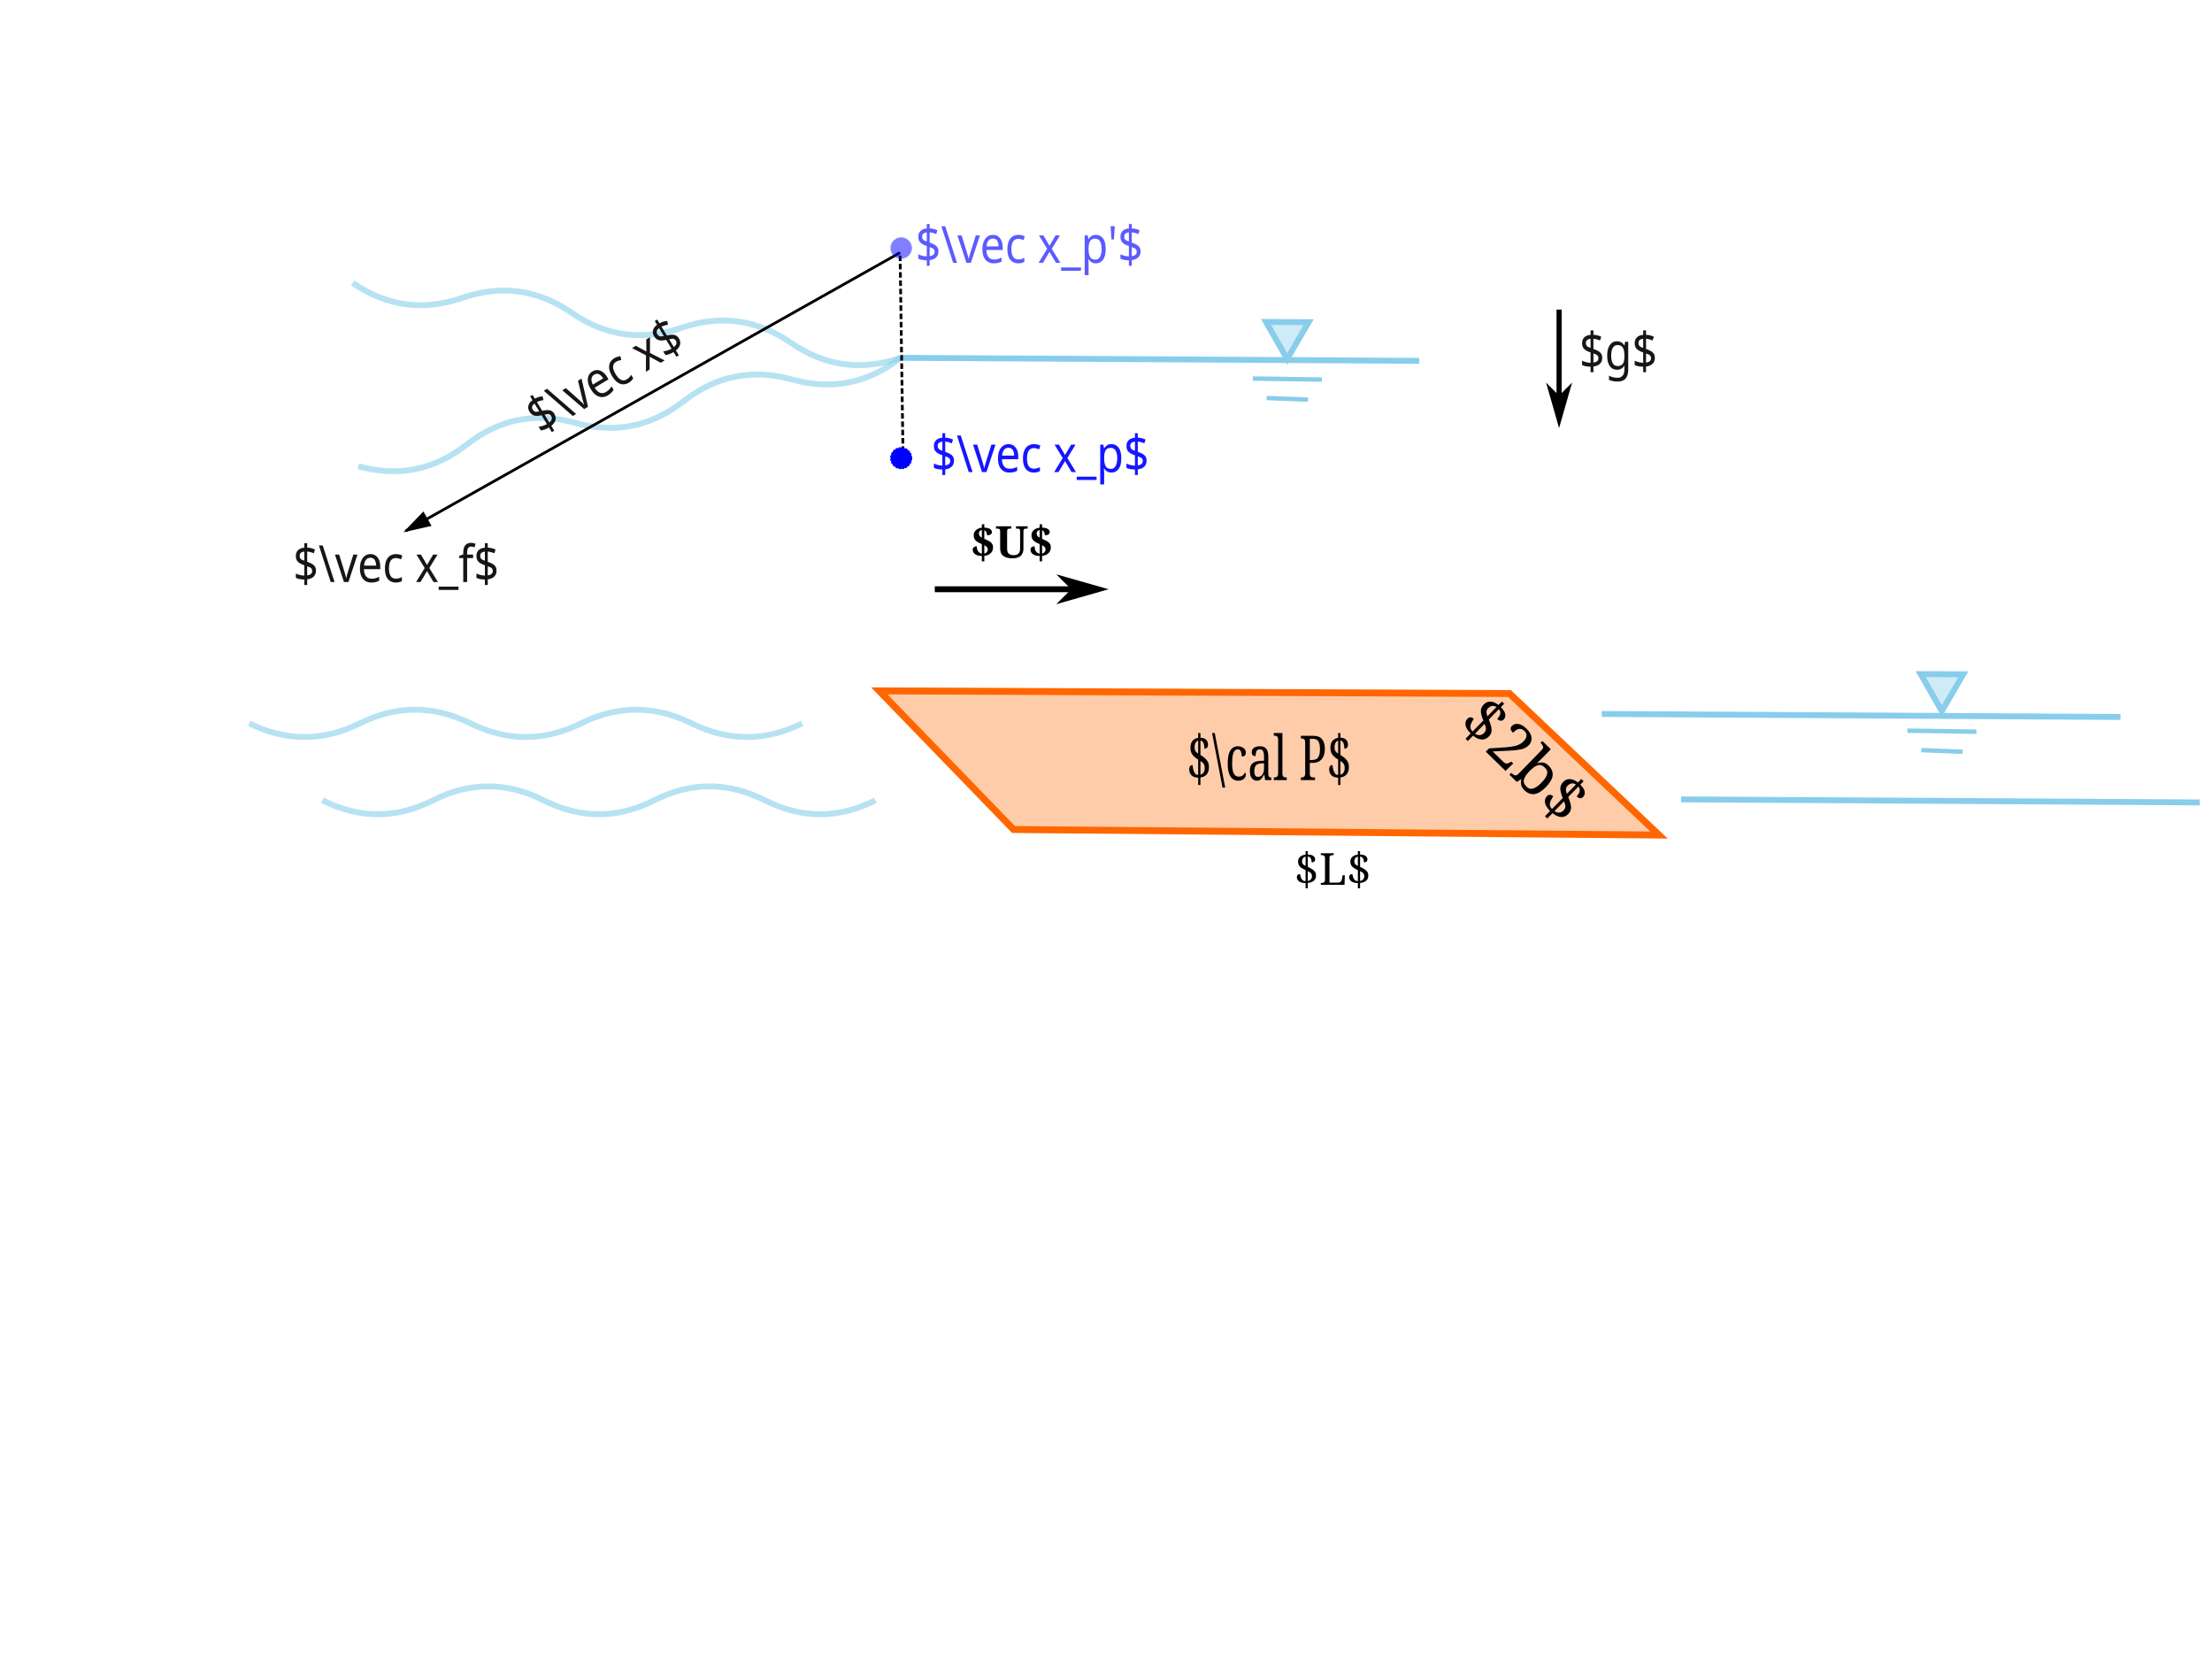
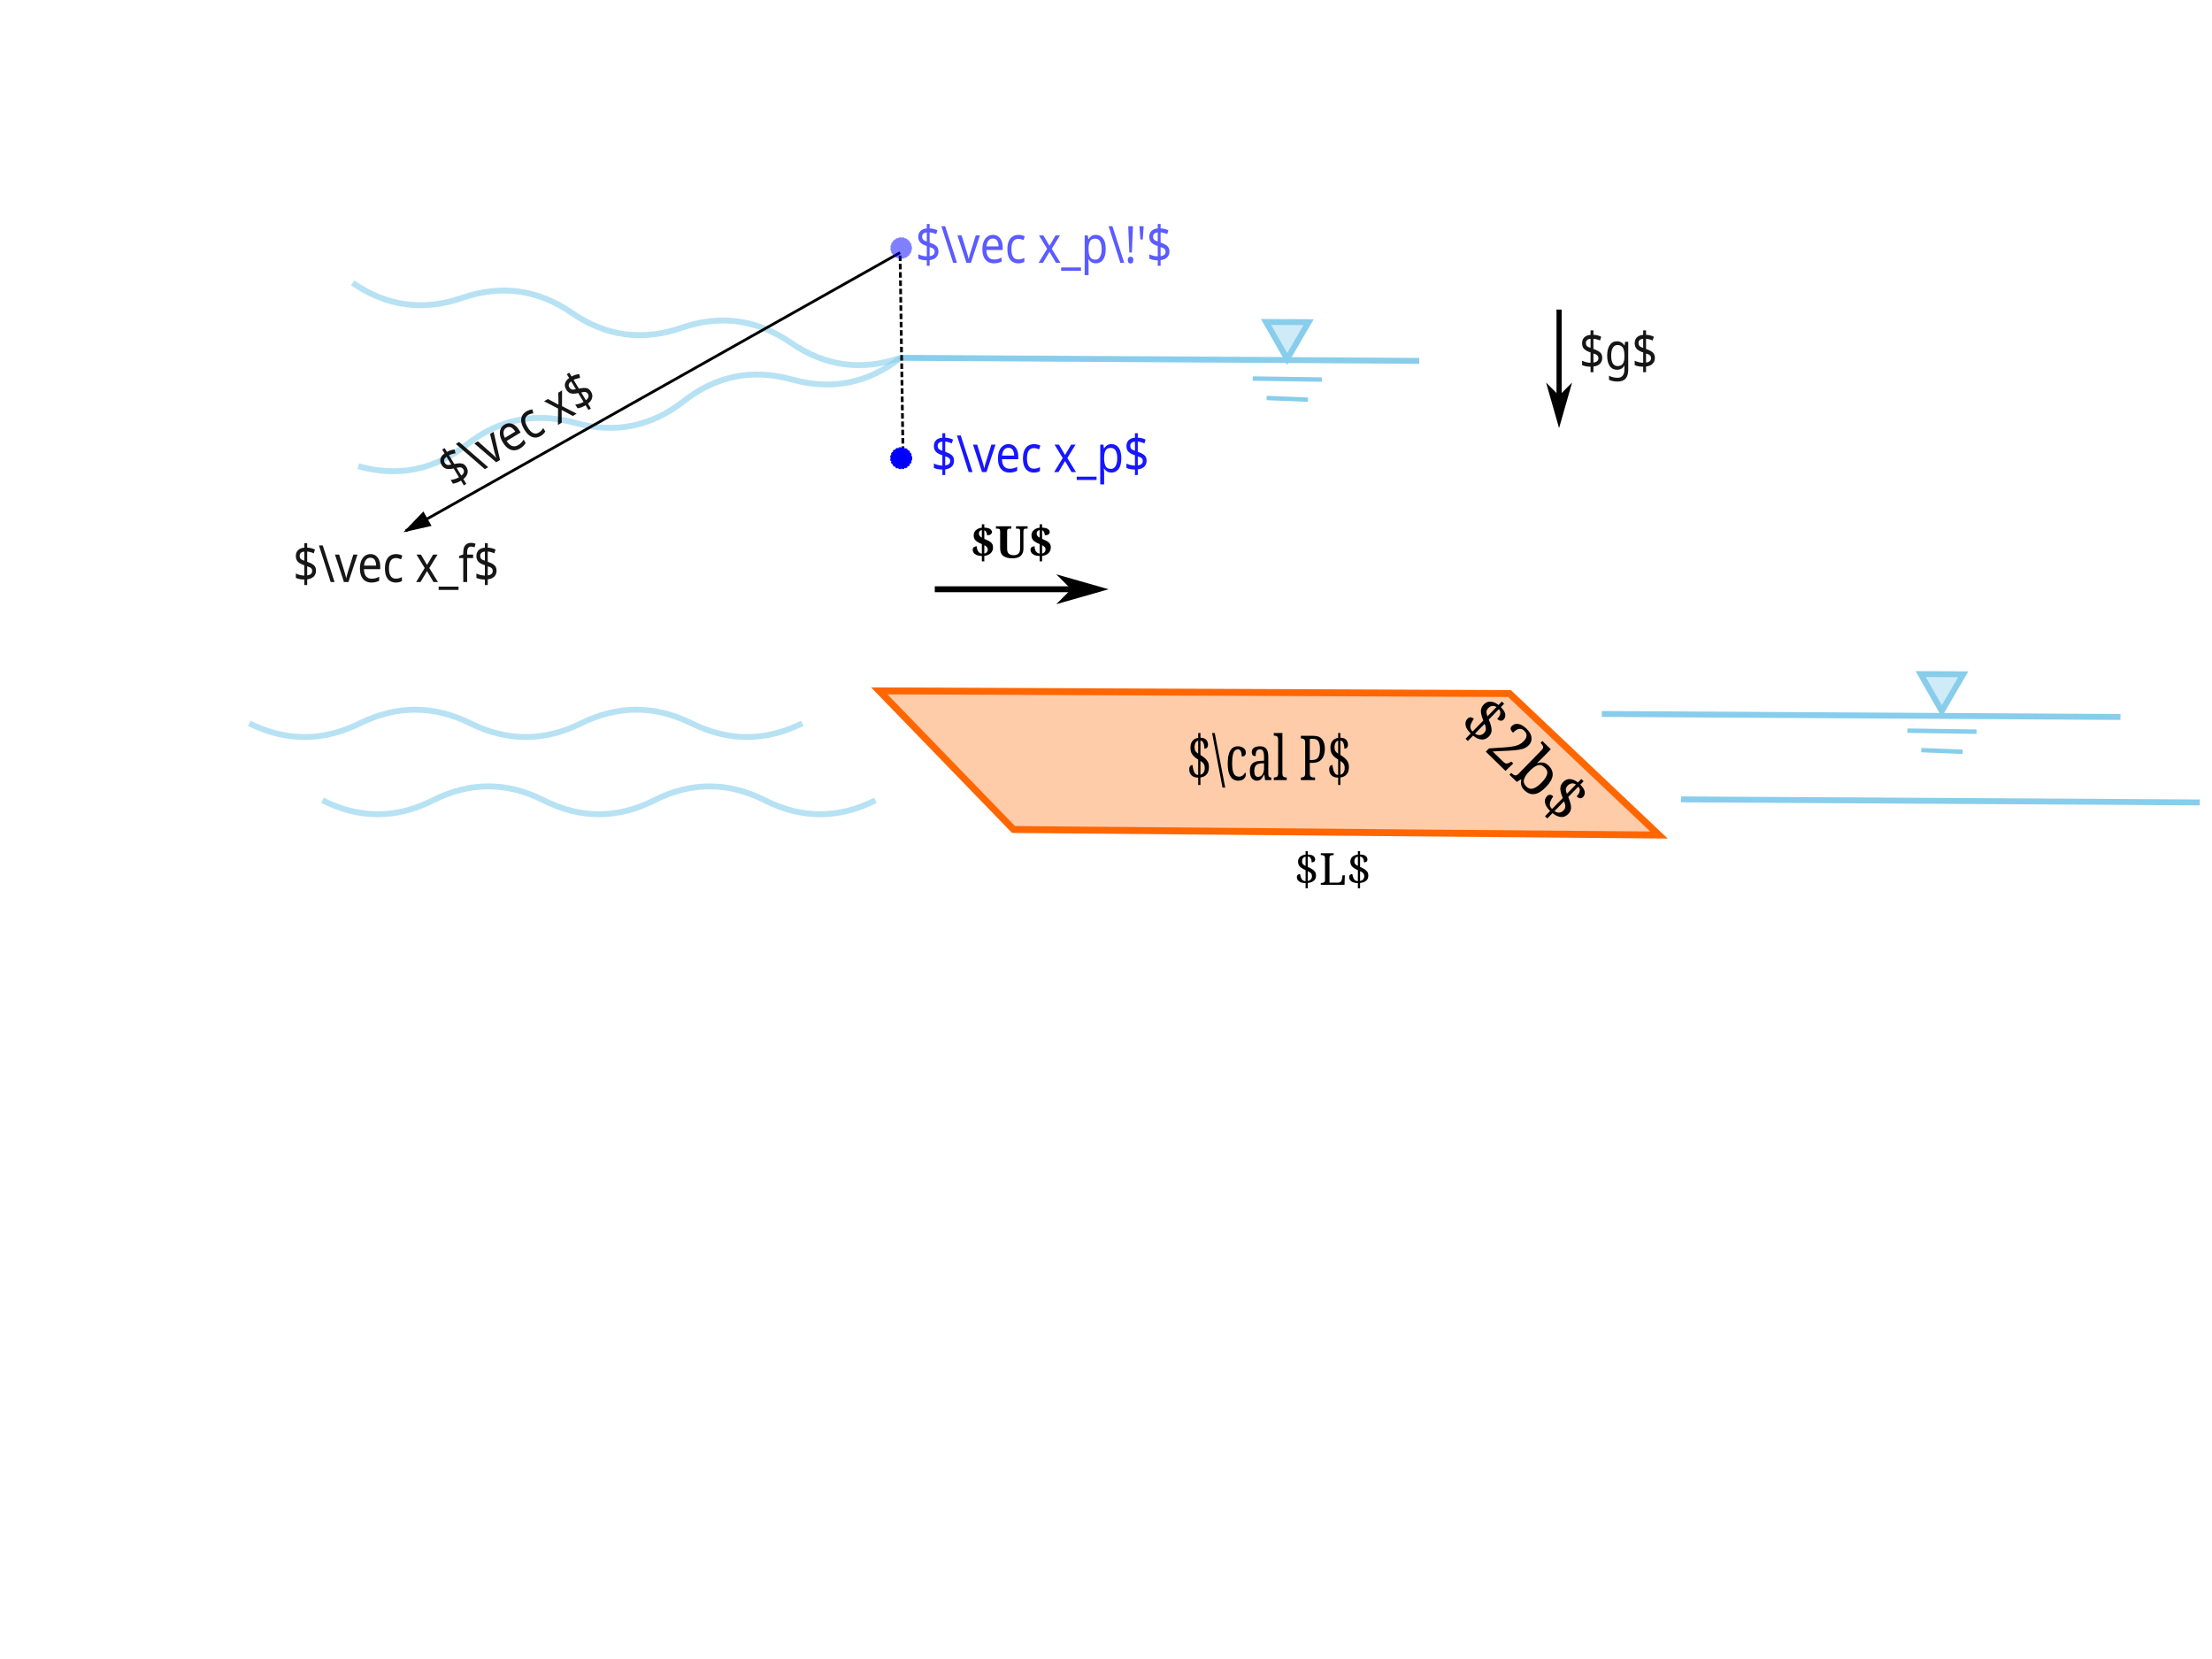
<svg xmlns="http://www.w3.org/2000/svg" width="800" height="600" viewBox="0 0 800 600" version="1.1" id="svg1003">
  <path d="M 318,249.862 545.931,250.828 600,302 366.552,300 Z" fill="#f0f0f0" stroke="#000000" stroke-width="2.5" id="path941" style="stroke:#ff6600;fill:#ffccaa" />
  <defs id="defs927">
    <marker style="overflow:visible;" id="marker2017" refX="0.0" refY="0.0" orient="auto">
      <path transform="scale(0.4) rotate(180) translate(10,0)" style="fill-rule:evenodd;stroke:#803300;stroke-width:1pt;stroke-opacity:1;fill:#803300;fill-opacity:1" d="M 0.0,0.0 L 5.0,-5.0 L -12.5,0.0 L 5.0,5.0 L 0.0,0.0 z " id="path2015" />
    </marker>
    <marker style="overflow:visible;" id="marker1789" refX="0.0" refY="0.0" orient="auto">
      <path transform="scale(0.4) rotate(180) translate(10,0)" style="fill-rule:evenodd;stroke:#000000;stroke-width:1pt;stroke-opacity:1;fill:#000000;fill-opacity:1" d="M 0.0,0.0 L 5.0,-5.0 L -12.5,0.0 L 5.0,5.0 L 0.0,0.0 z " id="path1787" />
    </marker>
    <marker style="overflow:visible;" id="marker1423" refX="0.0" refY="0.0" orient="auto">
      <path transform="scale(0.4) rotate(180) translate(10,0)" style="fill-rule:evenodd;stroke:#000000;stroke-width:1pt;stroke-opacity:1;fill:#000000;fill-opacity:1" d="M 0.0,0.0 L 5.0,-5.0 L -12.5,0.0 L 5.0,5.0 L 0.0,0.0 z " id="path1421" />
    </marker>
    <marker style="overflow:visible;" id="Arrow1Lend" refX="0.0" refY="0.0" orient="auto">
      <path transform="scale(0.8) rotate(180) translate(12.5,0)" style="fill-rule:evenodd;stroke:#0000ff;stroke-width:1pt;stroke-opacity:1;fill:#0000ff;fill-opacity:1" d="M 0.0,0.0 L 5.0,-5.0 L -12.5,0.0 L 5.0,5.0 L 0.0,0.0 z " id="path1092" />
    </marker>
    <marker style="overflow:visible;" id="Arrow1Mend" refX="0.0" refY="0.0" orient="auto">
      <path transform="scale(0.4) rotate(180) translate(10,0)" style="fill-rule:evenodd;stroke:#000000;stroke-width:1pt;stroke-opacity:1;fill:#000000;fill-opacity:1" d="M 0.0,0.0 L 5.0,-5.0 L -12.5,0.0 L 5.0,5.0 L 0.0,0.0 z " id="path1098" />
    </marker>
    <marker id="arrowhead" markerWidth="10" markerHeight="10" refX="9" refY="3" orient="auto">
      <polygon points="0 0, 10 3, 0 6" fill="#000" id="polygon921" />
    </marker>
    <marker id="arrowhead-blue" markerWidth="10" markerHeight="10" refX="9" refY="3" orient="auto">
      <polygon points="0 0, 10 3, 0 6" fill="#0066cc" id="polygon924" />
    </marker>
  </defs>
  <path d="m 90.138,261.613 q 20,9.881 40,0 20,-9.881 40,0 20,9.881 40,0 20,-9.881 40,0 20,9.881 40,0" stroke="#87ceeb" stroke-width="2.109" fill="none" opacity="0.6" id="path935" />
  <path d="m 116.621,289.441 q 20,10.089 40,0 20,-10.089 40,0 20,10.089 40,0 20,-10.089 40,0 20,10.089 40,0" stroke="#87ceeb" stroke-width="2.131" fill="none" opacity="0.6" id="path1639" />
  <path d="m 127.543,102.314 q 18.449,12.705 39.631,5.419 21.182,-7.286 39.631,5.419 18.449,12.705 39.631,5.419 21.182,-7.286 39.631,5.419 18.449,12.705 39.631,5.419" stroke="#87ceeb" stroke-width="2.131" fill="none" opacity="0.6" id="path1641" />
  <path d="m 129.581,168.627 q 21.59,5.971 39.224,-7.843 17.633,-13.815 39.223,-7.843 21.59,5.971 39.223,-7.843 17.634,-13.815 39.223,-7.843 21.59,5.971 39.224,-7.843" stroke="#87ceeb" stroke-width="2.131" fill="none" opacity="0.6" id="path937" />
  <text x="482.062" y="320" font-size="16px" font-family="serif" font-style="italic" id="text953" style="text-anchor:middle;text-align:center;">
    <tspan style="font-style:normal;text-anchor:middle;text-align:center;" id="tspan1021">$L$</tspan>
  </text>
  <text x="577.127" y="-183.568" font-size="22.795px" font-family="serif" font-style="italic" id="text2259" transform="matrix(0.7277235,0.7097775,-0.68686,0.7042266,0,0)" style="stroke-width:1.425;text-anchor:middle;text-align:center;">
    <tspan style="font-style:normal;font-weight:normal;stroke-width:1.425;text-anchor:middle;text-align:center;" id="tspan2257">$2b$</tspan>
  </text>
  <line x1="338.078" y1="213.113" x2="396.742" y2="213.113" stroke="#0066cc" stroke-width="1.679" marker-end="url(#arrowhead-blue)" id="line1031" style="fill:#000000;stroke:#000000;stroke-width:2.13;stroke-miterlimit:4;stroke-dasharray:none;marker-end:url(#marker1423)" />
  <text x="351.009" y="201.768" font-size="16px" font-family="serif" font-weight="bold" fill="#0066cc" id="text1033" style="fill:#000000;stroke:none">$U$</text>
  <text x="535.632" y="241.808" font-size="19.199px" font-family="serif" font-weight="bold" id="text993" transform="scale(0.8570858,1.166744)" style="text-align:center;text-anchor:middle;stroke-width:1.371">
    <tspan style="font-weight:normal;text-align:center;text-anchor:middle;stroke-width:1.371" id="tspan1079">$\cal P$</tspan>
  </text>
  <path style="fill:none;stroke:#88cdeb;stroke-width:2.13;stroke-linecap:butt;stroke-linejoin:miter;stroke-opacity:1;stroke-miterlimit:4;stroke-dasharray:none" d="m 608,289.103 c 187.586,1.103 187.586,1.103 187.586,1.103" id="path1075" />
  <path style="fill:#000000;stroke:#88cdeb;stroke-width:2.13;stroke-linecap:butt;stroke-linejoin:miter;stroke-miterlimit:4;stroke-dasharray:none;stroke-opacity:1;fill-opacity:0" d="m 579.31,258.207 c 187.586,1.103 187.586,1.103 187.586,1.103" id="path1077" />
  <path style="fill:#000000;stroke:#000000;stroke-width:1.852;stroke-linecap:butt;stroke-linejoin:miter;stroke-miterlimit:4;stroke-dasharray:none;stroke-opacity:1;marker-end:url(#Arrow1Mend)" d="m 563.862,111.965 v 39.207" id="path1087" />
  <text xml:space="preserve" style="font-style:normal;font-weight:normal;font-size:17.232px;line-height:1.25;font-family:sans-serif;fill:#000000;fill-opacity:0.914;stroke:none;stroke-width:0.431" x="613.913" y="124.247" id="text1469" transform="scale(0.9304145,1.07479)">
    <tspan id="tspan1467" x="613.913" y="124.247" style="fill:#000000;stroke-width:0.431">$g$</tspan>
  </text>
  <path style="fill:#88cdeb;fill-opacity:0.404;stroke:#88cdeb;stroke-width:2.13;stroke-miterlimit:4;stroke-dasharray:none;stroke-opacity:1" id="path1525" d="m 710.039,243.862 -3.882,6.655 -3.882,6.655 -3.822,-6.689 -3.822,-6.689 7.704,0.034 z" />
  <path style="fill:none;stroke:#88cdeb;stroke-width:1.607;stroke-linecap:butt;stroke-linejoin:miter;stroke-miterlimit:4;stroke-dasharray:none;stroke-opacity:1" d="m 689.848,264.25 24.982,0.372" id="path1527" />
  <path style="fill:none;stroke:#88cdeb;stroke-width:1.576;stroke-linecap:butt;stroke-linejoin:miter;stroke-miterlimit:4;stroke-dasharray:none;stroke-opacity:1" d="m 694.859,271.292 14.96,0.598" id="path1529" />
  <path style="fill:#000000;fill-opacity:0;stroke:#88cdeb;stroke-width:2.13;stroke-linecap:butt;stroke-linejoin:miter;stroke-miterlimit:4;stroke-dasharray:none;stroke-opacity:1" d="m 325.699,129.41 c 187.586,1.103 187.586,1.103 187.586,1.103" id="path1645" />
  <path style="fill:none;stroke:#000000;stroke-width:1;stroke-linecap:butt;stroke-linejoin:miter;stroke-opacity:1;stroke-miterlimit:4;stroke-dasharray:2,1;stroke-dashoffset:0" d="M 326.621,166.414 325.517,91.379" id="path1671" />
  <text xml:space="preserve" style="font-style:normal;font-weight:normal;font-size:17.232px;line-height:1.25;font-family:sans-serif;fill:#0000ff;fill-opacity:0.914;stroke:none;stroke-width:0.431;" x="361.948" y="158.85" id="text1469-6" transform="scale(0.9304145,1.07479)">
    <tspan id="tspan1467-4" x="361.948" y="158.85" style="fill:#0000ff;stroke-width:0.431;stroke:none;">$\vec x_p$</tspan>
  </text>
  <text xml:space="preserve" style="font-style:normal;font-weight:normal;font-size:17.232px;line-height:1.25;font-family:sans-serif;opacity:0.7;fill:#0000ff;fill-opacity:0.914;stroke:none;stroke-width:0.431" x="355.893" y="88.442" id="text1469-6-6" transform="scale(0.9304145,1.07479)">
-     <tspan id="tspan1467-4-4" x="355.893" y="88.442" style="fill:#0000ff;stroke-width:0.431">$\vec x_p'$</tspan>
+     <tspan id="tspan1467-4-4" x="355.893" y="88.442" style="fill:#0000ff;stroke-width:0.431">$\vec x_p\!'$</tspan>
  </text>
  <path style="fill:none;stroke:#000000;stroke-width:1px;stroke-linecap:butt;stroke-linejoin:miter;stroke-opacity:1;marker-end:url(#arrowhead)" d="M 325.517,91.379 146.759,192" id="path1721" />
  <text xml:space="preserve" style="font-style:normal;font-weight:normal;font-size:17.232px;line-height:1.25;font-family:sans-serif;fill:#000000;fill-opacity:0.914;stroke:none;stroke-width:0.431" x="113.938" y="195.856" id="text1469-6-67" transform="scale(0.9304145,1.07479)">
    <tspan id="tspan1467-4-44" x="113.938" y="195.856" style="fill:#000000;stroke-width:0.431">$\vec x_f$</tspan>
  </text>
-   <text xml:space="preserve" style="font-style:normal;font-weight:normal;font-size:17.232px;line-height:1.25;font-family:sans-serif;fill:#000000;fill-opacity:0.914;stroke:none;stroke-width:0.431" x="92.216" y="219.533" id="text1469-6-67-7" transform="matrix(0.7960802,-0.4815885,0.5563181,0.9196104,0,0)">
-     <tspan id="tspan1467-4-44-2" x="92.216" y="219.533" style="fill:#000000;stroke-width:0.431">$\vec x$</tspan>
+   <text xml:space="preserve" style="font-style:normal;font-weight:normal;font-size:17.232px;line-height:1.25;font-family:sans-serif;fill:#000000;fill-opacity:0.914;stroke:none;stroke-width:0.431;text-anchor:middle;text-align:center" x="128.704" y="219.533" id="text1469-6-67-7" transform="matrix(0.7960802,-0.4815885,0.5563181,0.9196104,0,0)">
+     <tspan id="tspan1467-4-44-2" x="92.216" y="219.533" style="fill:#000000;stroke-width:0.431;text-anchor:middle;text-align:center">$\vec x$</tspan>
  </text>
  <path style="fill:#88cdeb;fill-opacity:0.404;stroke:#88cdeb;stroke-width:2.13;stroke-miterlimit:4;stroke-dasharray:none;stroke-opacity:1" id="path1911" d="m 473.285,116.514 -3.882,6.655 -3.882,6.655 -3.822,-6.689 -3.822,-6.689 7.704,0.034 z" />
  <path style="fill:none;stroke:#88cdeb;stroke-width:1.607;stroke-linecap:butt;stroke-linejoin:miter;stroke-miterlimit:4;stroke-dasharray:none;stroke-opacity:1" d="m 453.094,136.901 24.982,0.372" id="path1913" />
  <path style="fill:none;stroke:#88cdeb;stroke-width:1.576;stroke-linecap:butt;stroke-linejoin:miter;stroke-miterlimit:4;stroke-dasharray:none;stroke-opacity:1" d="m 458.105,143.944 14.96,0.598" id="path1915" />
  <ellipse style="fill:#0000ff;fill-opacity:1;stroke:#0000ff;stroke-width:0.405;stroke-miterlimit:4;stroke-dasharray:0.81, 0.405;stroke-dashoffset:0;stroke-opacity:1" id="path1917" cx="325.922" cy="165.708" rx="3.799" ry="3.797" />
  <ellipse style="fill:#0000ff;fill-opacity:1;stroke:#0000ff;stroke-width:0.405;stroke-miterlimit:4;stroke-dasharray:0.81, 0.405;stroke-dashoffset:0;stroke-opacity:0.5;opacity:0.5" id="ellipse1919" cx="325.922" cy="89.708" rx="3.799" ry="3.797" />
</svg>
